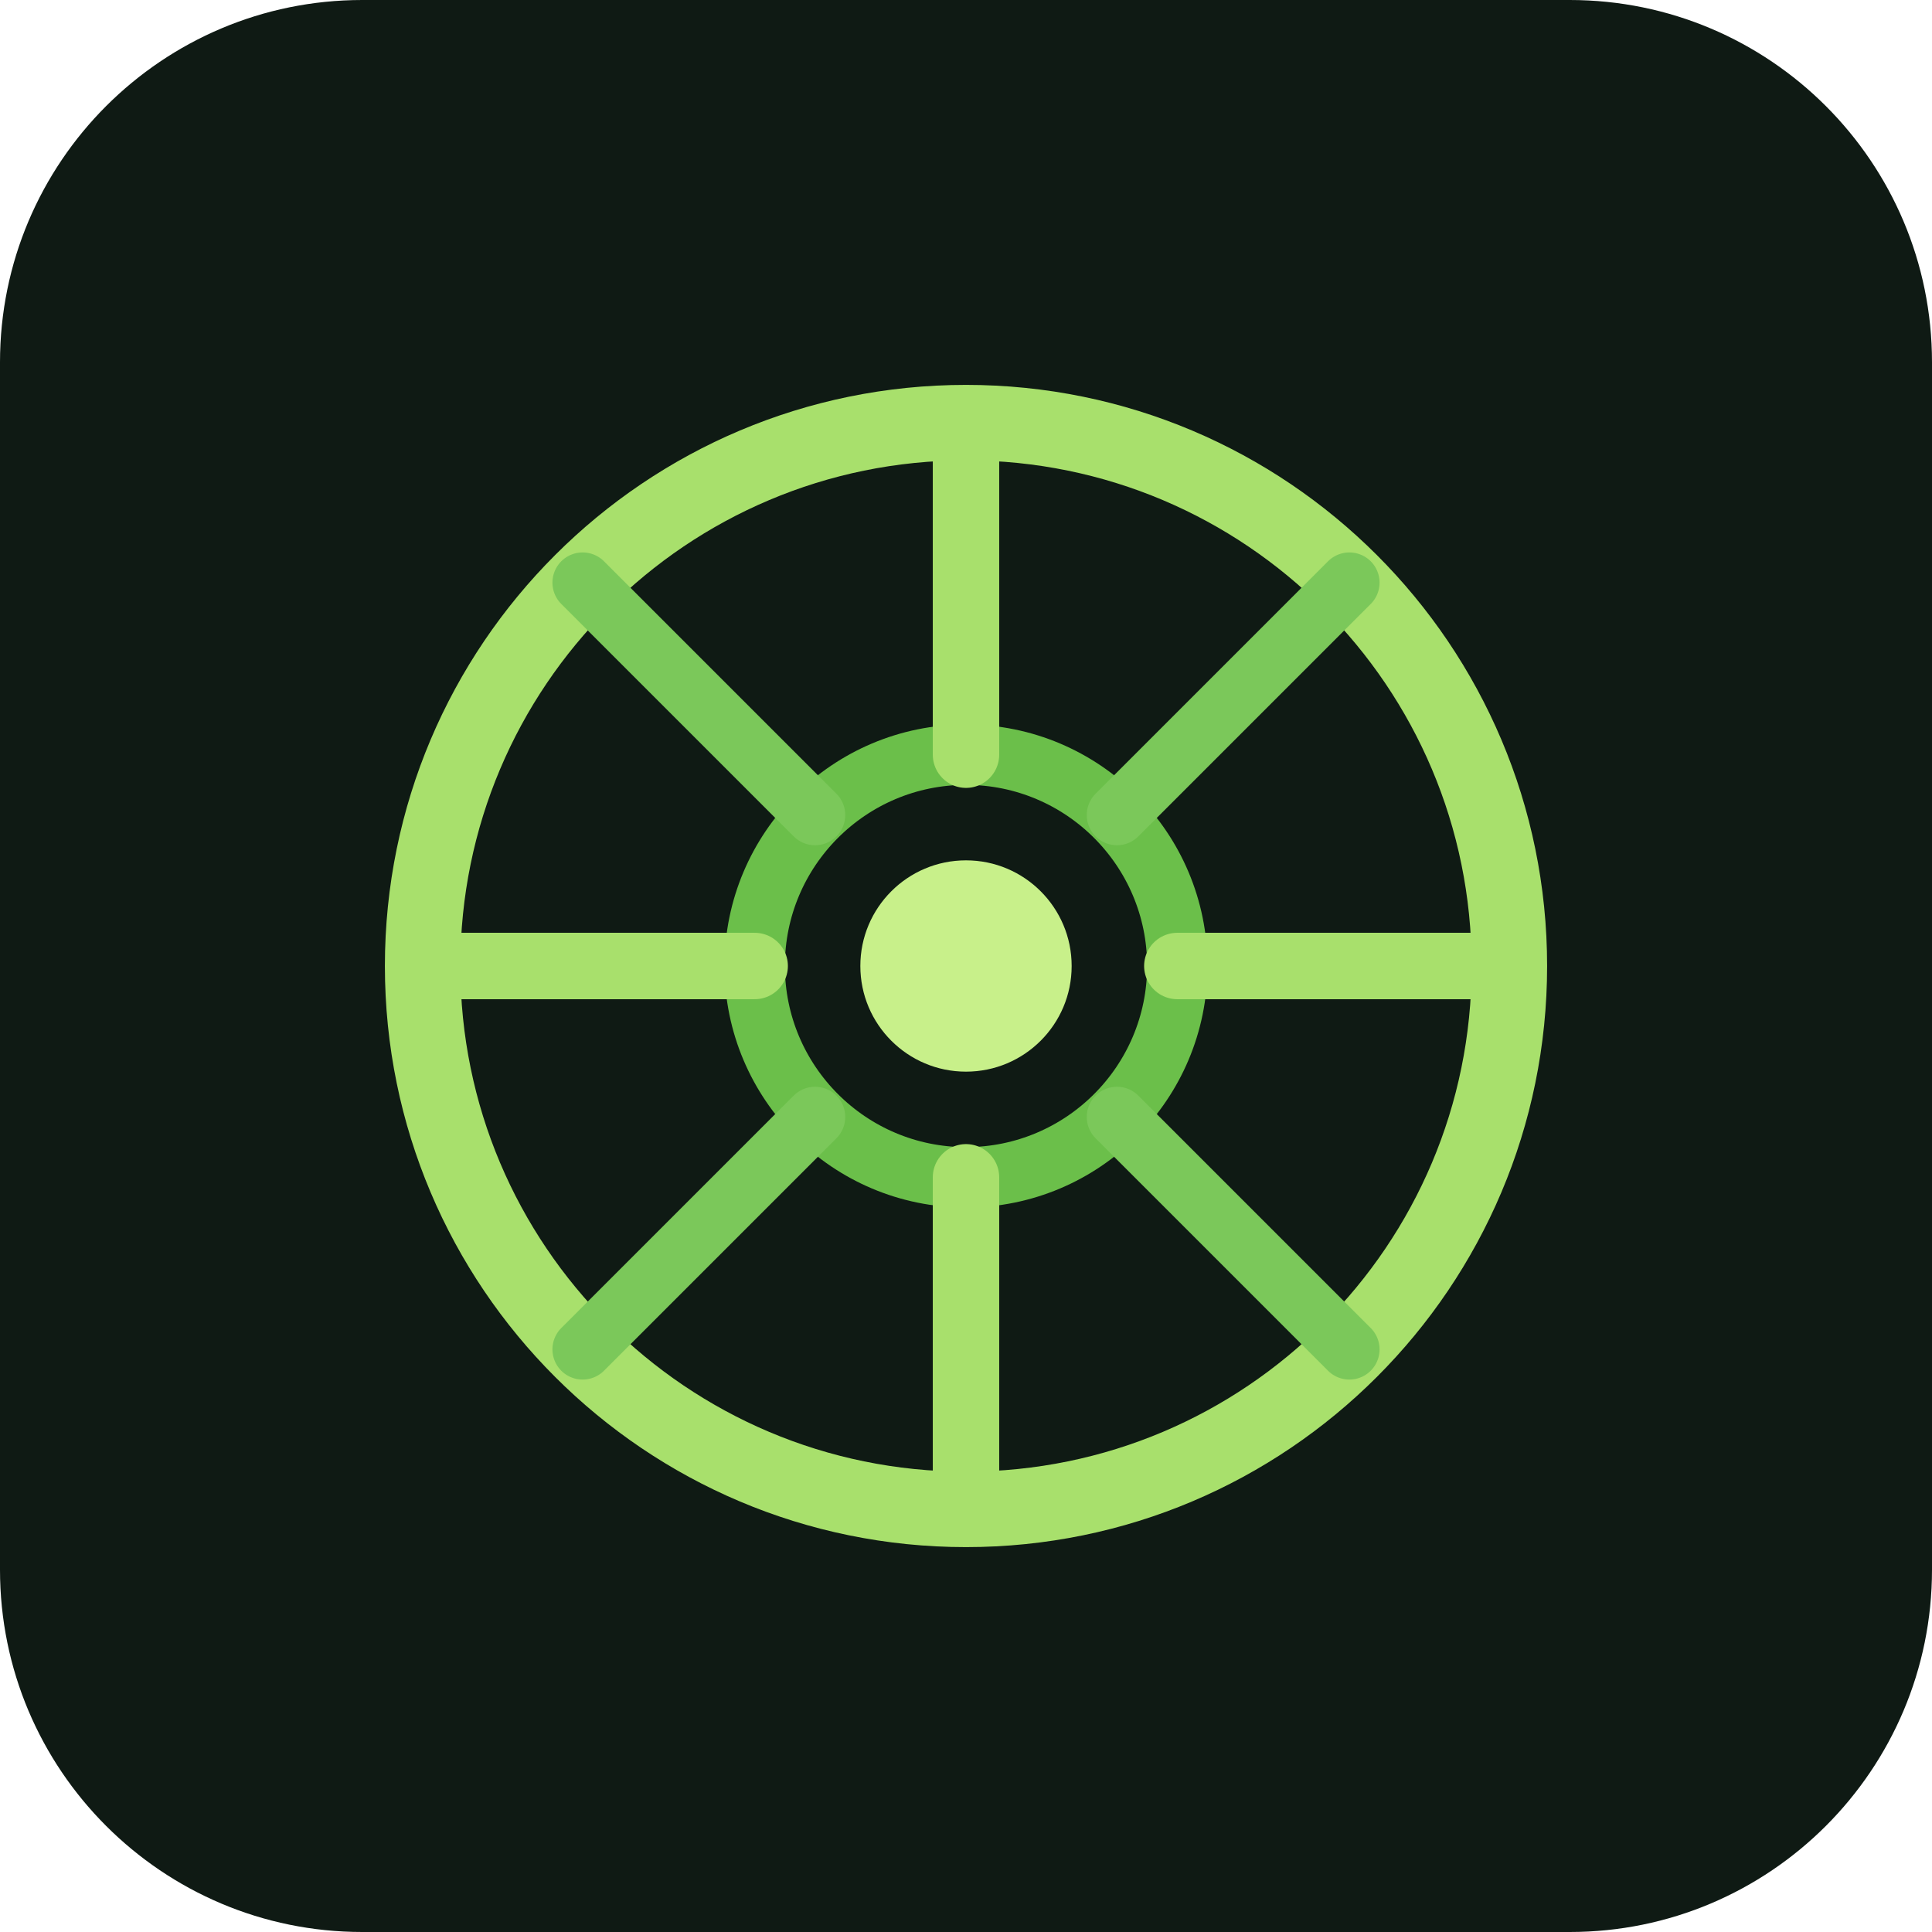
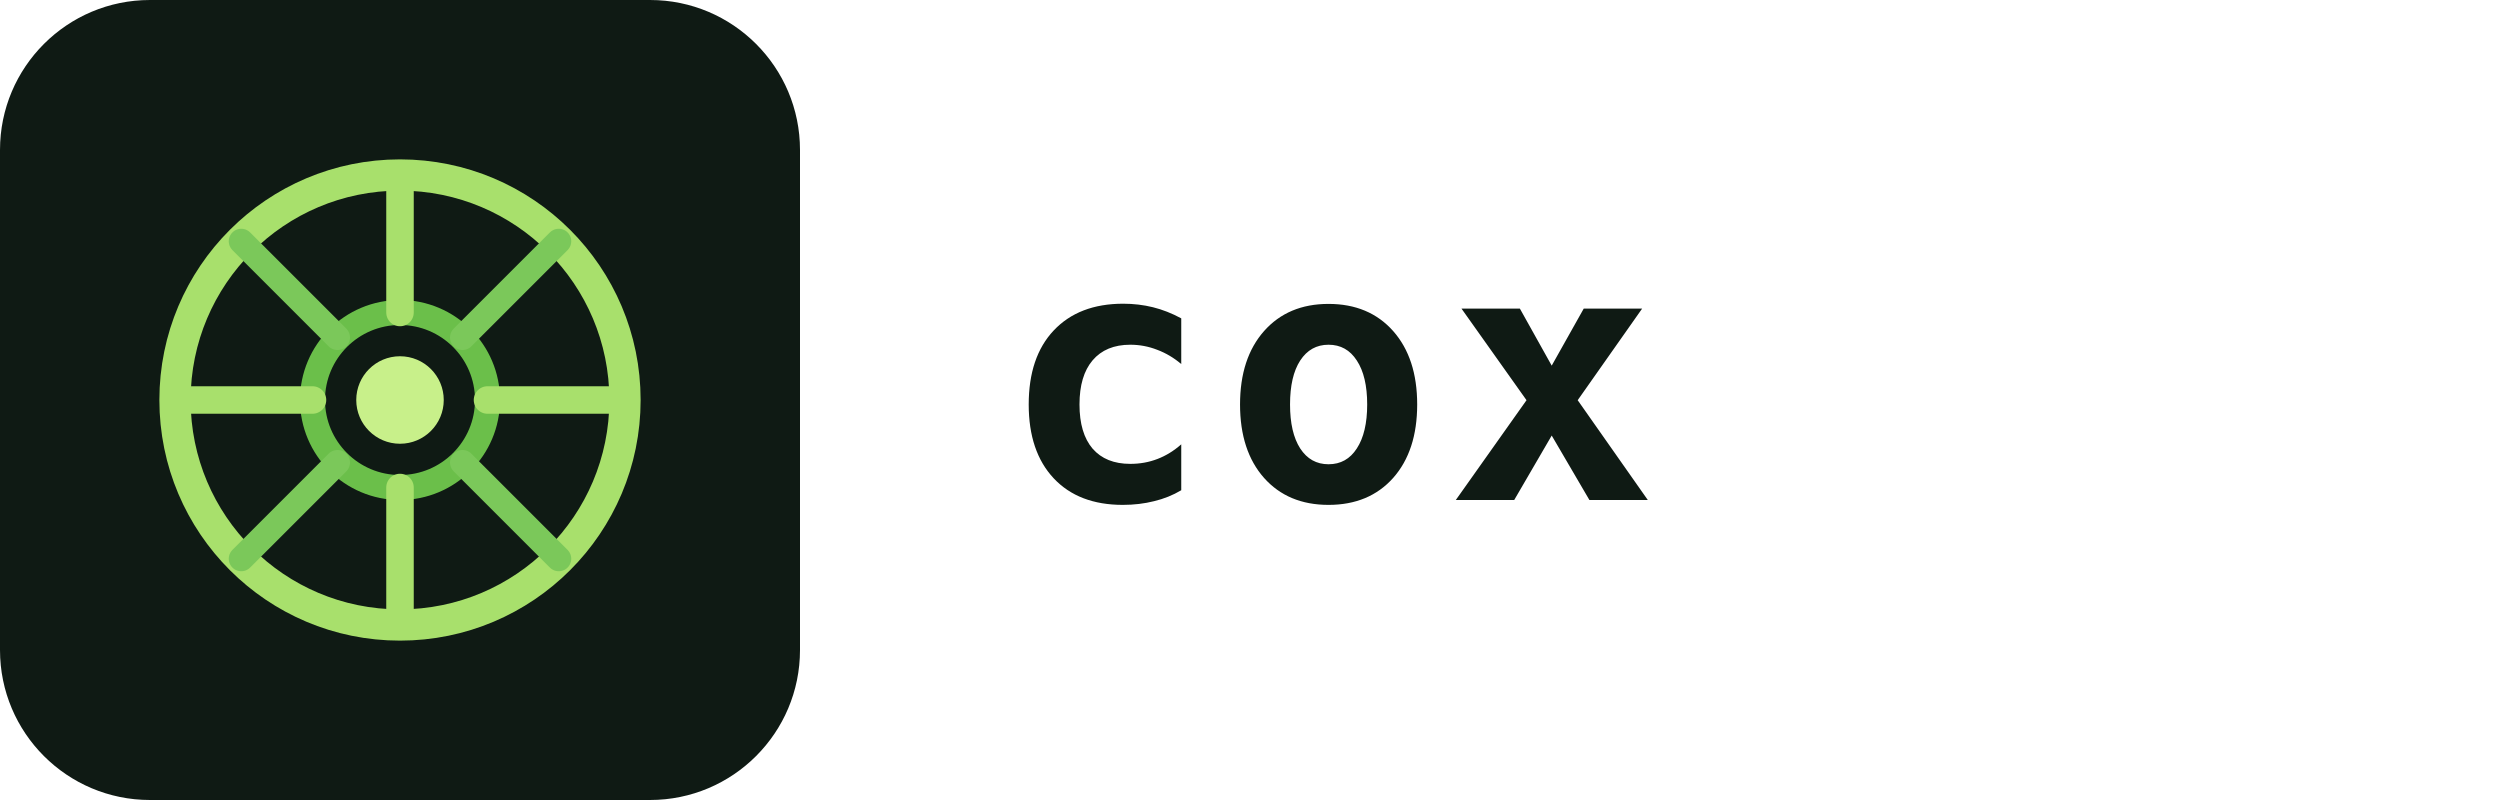
- <svg xmlns="http://www.w3.org/2000/svg" viewBox="0 0 64 64" role="img" aria-label="cox">
+ <svg xmlns="http://www.w3.org/2000/svg" viewBox="0 0 200 64" role="img" aria-label="cox">
  <rect width="64" height="64" rx="12" fill="#0F1A14" />
  <circle cx="32" cy="32" r="18" fill="none" stroke="#A8E06C" stroke-width="2.5" />
  <circle cx="32" cy="32" r="7" fill="none" stroke="#6BBF4A" stroke-width="2" />
  <line x1="32" y1="14" x2="32" y2="25" stroke="#A8E06C" stroke-width="2.2" stroke-linecap="round" />
  <line x1="32" y1="39" x2="32" y2="50" stroke="#A8E06C" stroke-width="2.2" stroke-linecap="round" />
  <line x1="14" y1="32" x2="25" y2="32" stroke="#A8E06C" stroke-width="2.2" stroke-linecap="round" />
  <line x1="39" y1="32" x2="50" y2="32" stroke="#A8E06C" stroke-width="2.2" stroke-linecap="round" />
  <line x1="19.3" y1="19.3" x2="27" y2="27" stroke="#7BC85A" stroke-width="2" stroke-linecap="round" />
  <line x1="37" y1="37" x2="44.7" y2="44.7" stroke="#7BC85A" stroke-width="2" stroke-linecap="round" />
  <line x1="44.7" y1="19.3" x2="37" y2="27" stroke="#7BC85A" stroke-width="2" stroke-linecap="round" />
  <line x1="27" y1="37" x2="19.3" y2="44.7" stroke="#7BC85A" stroke-width="2" stroke-linecap="round" />
  <circle cx="32" cy="32" r="3.5" fill="#C8F08A" />
+   <text x="80" y="40" font-family="IBM Plex Mono, JetBrains Mono, ui-monospace, monospace" font-size="28" font-weight="600" letter-spacing="1" fill="#0F1A14">cox</text>
</svg>
